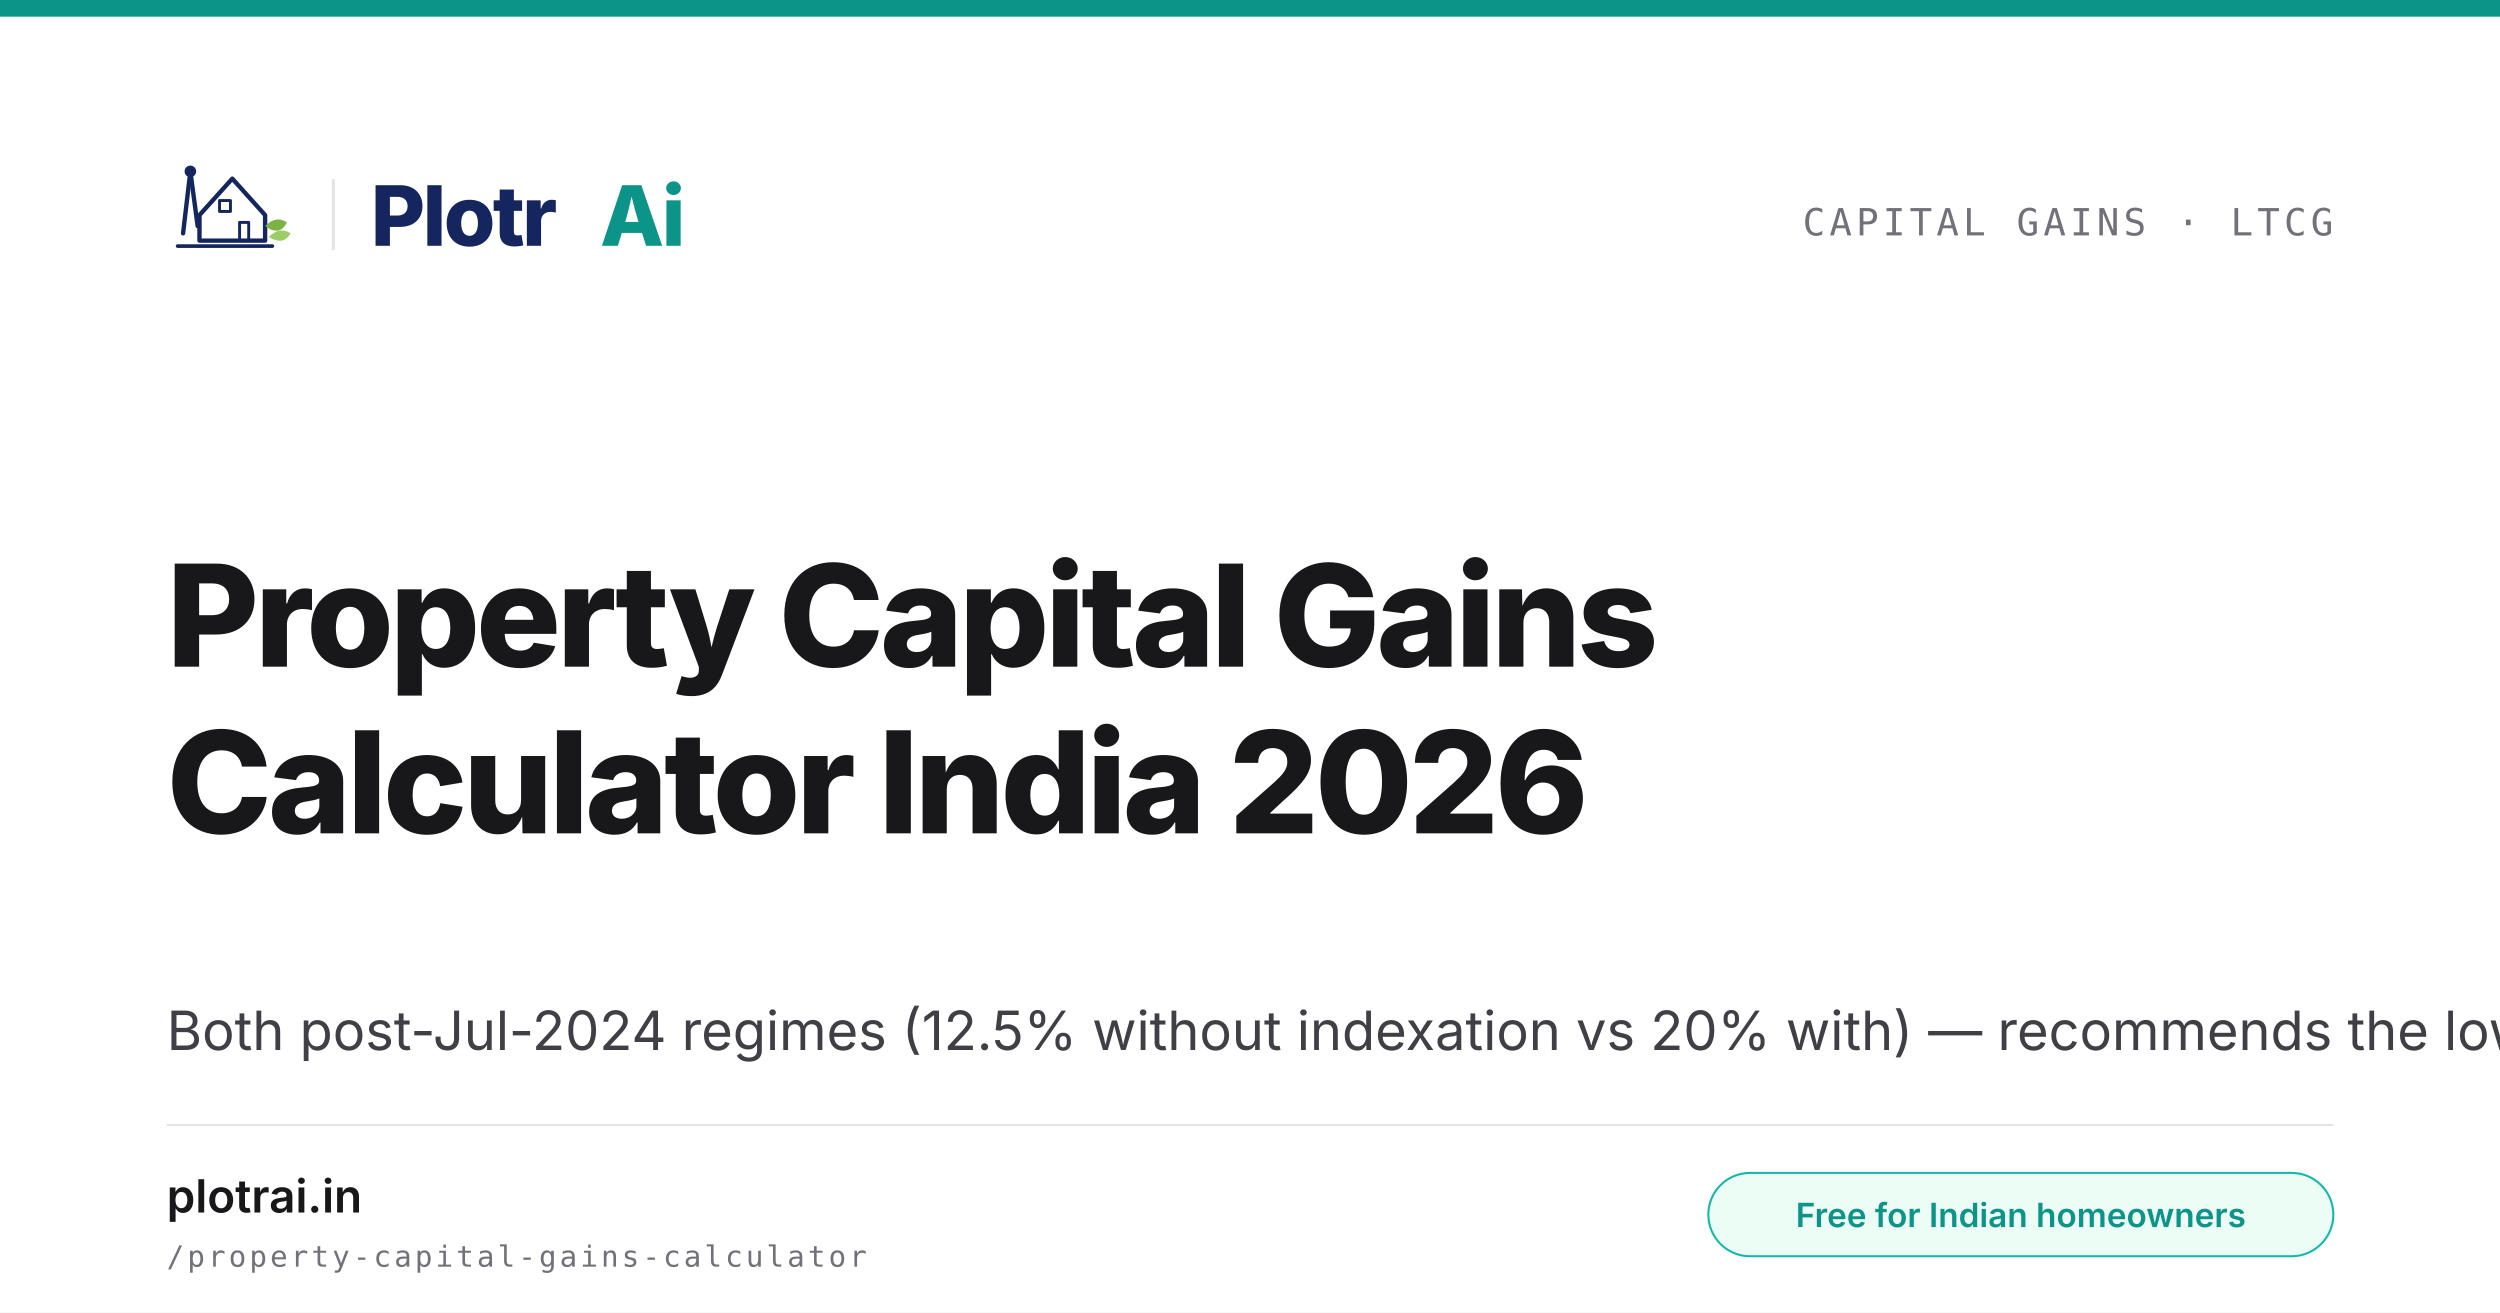
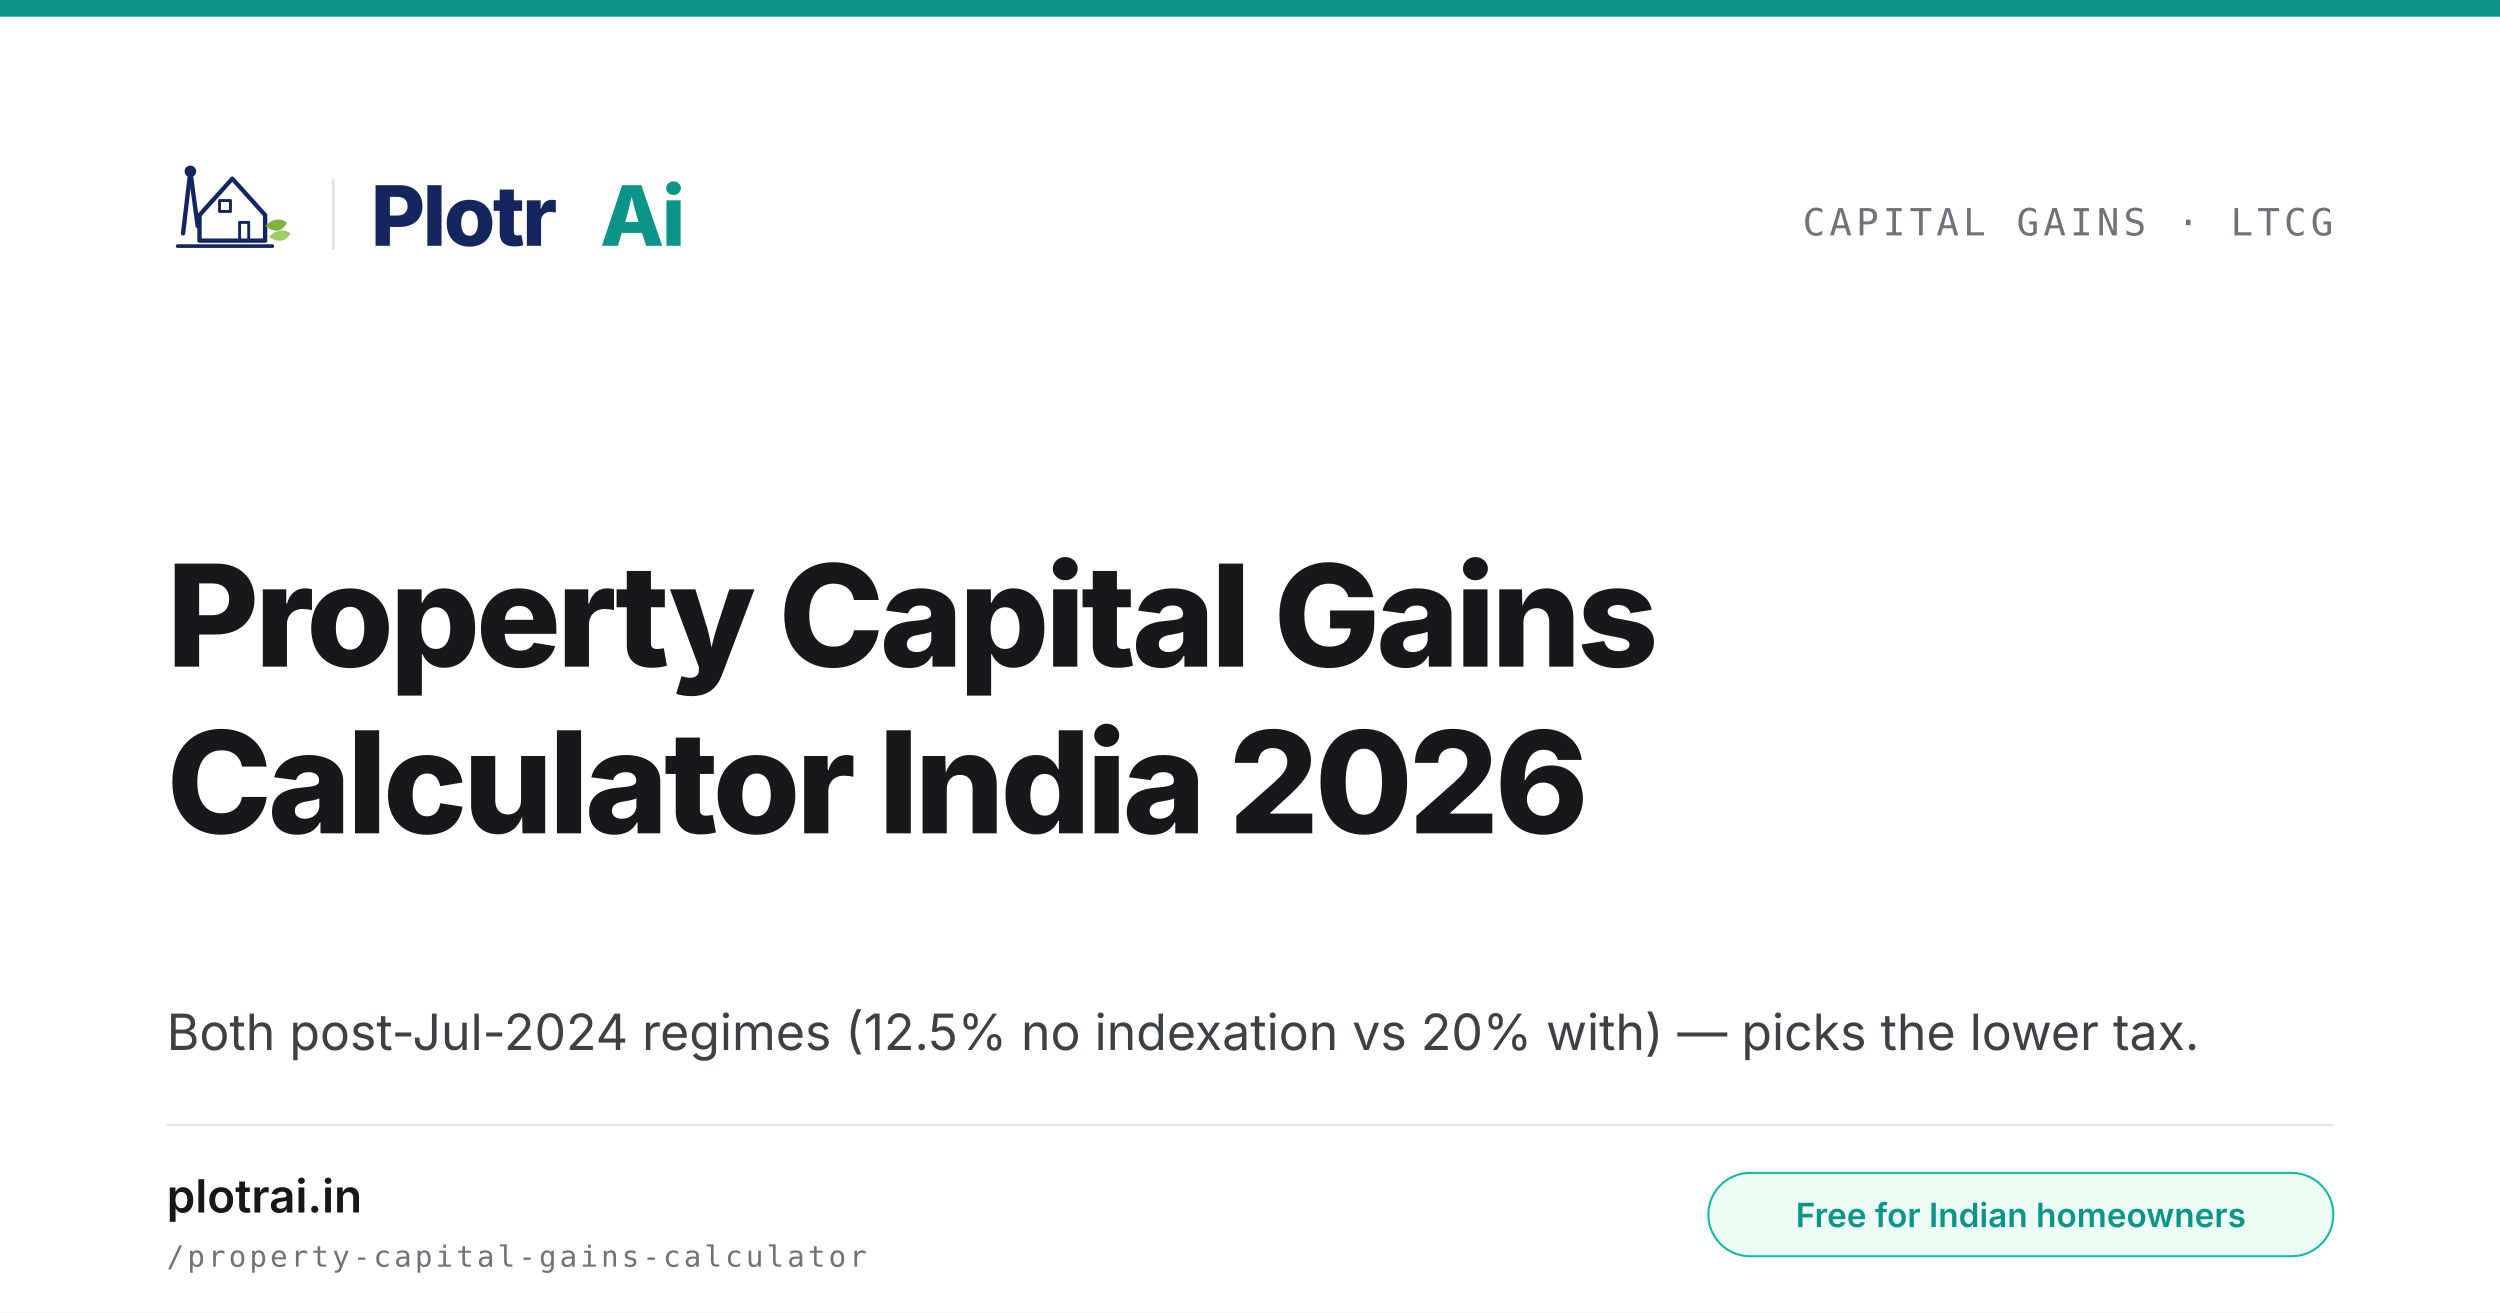
<svg xmlns="http://www.w3.org/2000/svg" width="1200" height="630" viewBox="0 0 1200 630">
  <defs>
    <style>
      .sans { font-family: 'Inter', 'Helvetica Neue', 'Helvetica', 'Arial', sans-serif; }
      .mono { font-family: 'JetBrains Mono', 'SF Mono', 'Menlo', 'Consolas', monospace; }
    </style>
  </defs>
  <rect width="1200" height="630" fill="#ffffff" />
  <rect x="0" y="0" width="1200" height="8" fill="#0d9488" />
  <g transform="translate(80, 70) scale(0.875)">
    <g stroke="#15265F" fill="none" stroke-width="2.4" stroke-linejoin="round" stroke-linecap="round">
      <circle cx="13" cy="14" r="2" fill="#15265F" />
      <line x1="13" y1="14" x2="9" y2="48" />
      <line x1="13" y1="14" x2="17" y2="44" />
      <path d="M 18 38 L 36 18 L 54 38 L 54 52 L 18 52 Z" />
      <rect x="29" y="30" width="6" height="6" stroke-width="1.6" />
      <rect x="40" y="42" width="5" height="10" stroke-width="1.6" />
      <line x1="6" y1="55" x2="58" y2="55" stroke-width="2" />
    </g>
    <path d="M 54 44 Q 60 38 66 42 Q 62 50 54 44 Z" fill="#7CB342" />
    <path d="M 56 50 Q 62 44 68 48 Q 64 55 56 50 Z" fill="#9CCC65" />
  </g>
  <line x1="160" y1="86" x2="160" y2="120" stroke="#e4e4e7" stroke-width="1.5" />
  <text x="178" y="118" class="sans" font-weight="800" font-size="40" letter-spacing="-1.2" fill="#15265F">Plotr</text>
  <text x="288" y="118" class="sans" font-weight="800" font-size="40" letter-spacing="-1.2" fill="#0d9488">Ai</text>
  <text x="1120" y="113" class="mono" text-anchor="end" font-size="18" letter-spacing="2" fill="#71717a">CAPITAL GAINS · LTCG</text>
  <text x="80" y="320" class="sans" font-weight="800" font-size="68" letter-spacing="-2" fill="#18181b">Property Capital Gains</text>
  <text x="80" y="400" class="sans" font-weight="800" font-size="68" letter-spacing="-2" fill="#18181b">Calculator India 2026</text>
-   <text x="80" y="504" class="sans" font-weight="400" font-size="26" fill="#3f3f46">Both post-Jul-2024 regimes (12.5% without indexation vs 20% with) — recommends the lower tax.</text>
+   <text x="80" y="504" class="sans" font-weight="400" font-size="24" fill="#3f3f46">Both post-Jul-2024 regimes (12.5% no indexation vs 20% with) — picks the lower tax.</text>
  <line x1="80" y1="540" x2="1120" y2="540" stroke="#e4e4e7" stroke-width="1" />
  <text x="80" y="582" class="sans" font-weight="600" font-size="22" fill="#18181b">plotrai.in</text>
  <text x="80" y="608" class="mono" font-size="14" letter-spacing="1.5" fill="#71717a">/property-capital-gains-calculator</text>
  <rect x="820" y="563" width="300" height="40" rx="20" fill="#ecfdf5" stroke="#14b8a6" stroke-width="1" />
  <text x="970" y="589" class="sans" font-weight="600" font-size="16" text-anchor="middle" fill="#0d9488">Free for Indian homeowners</text>
</svg>
